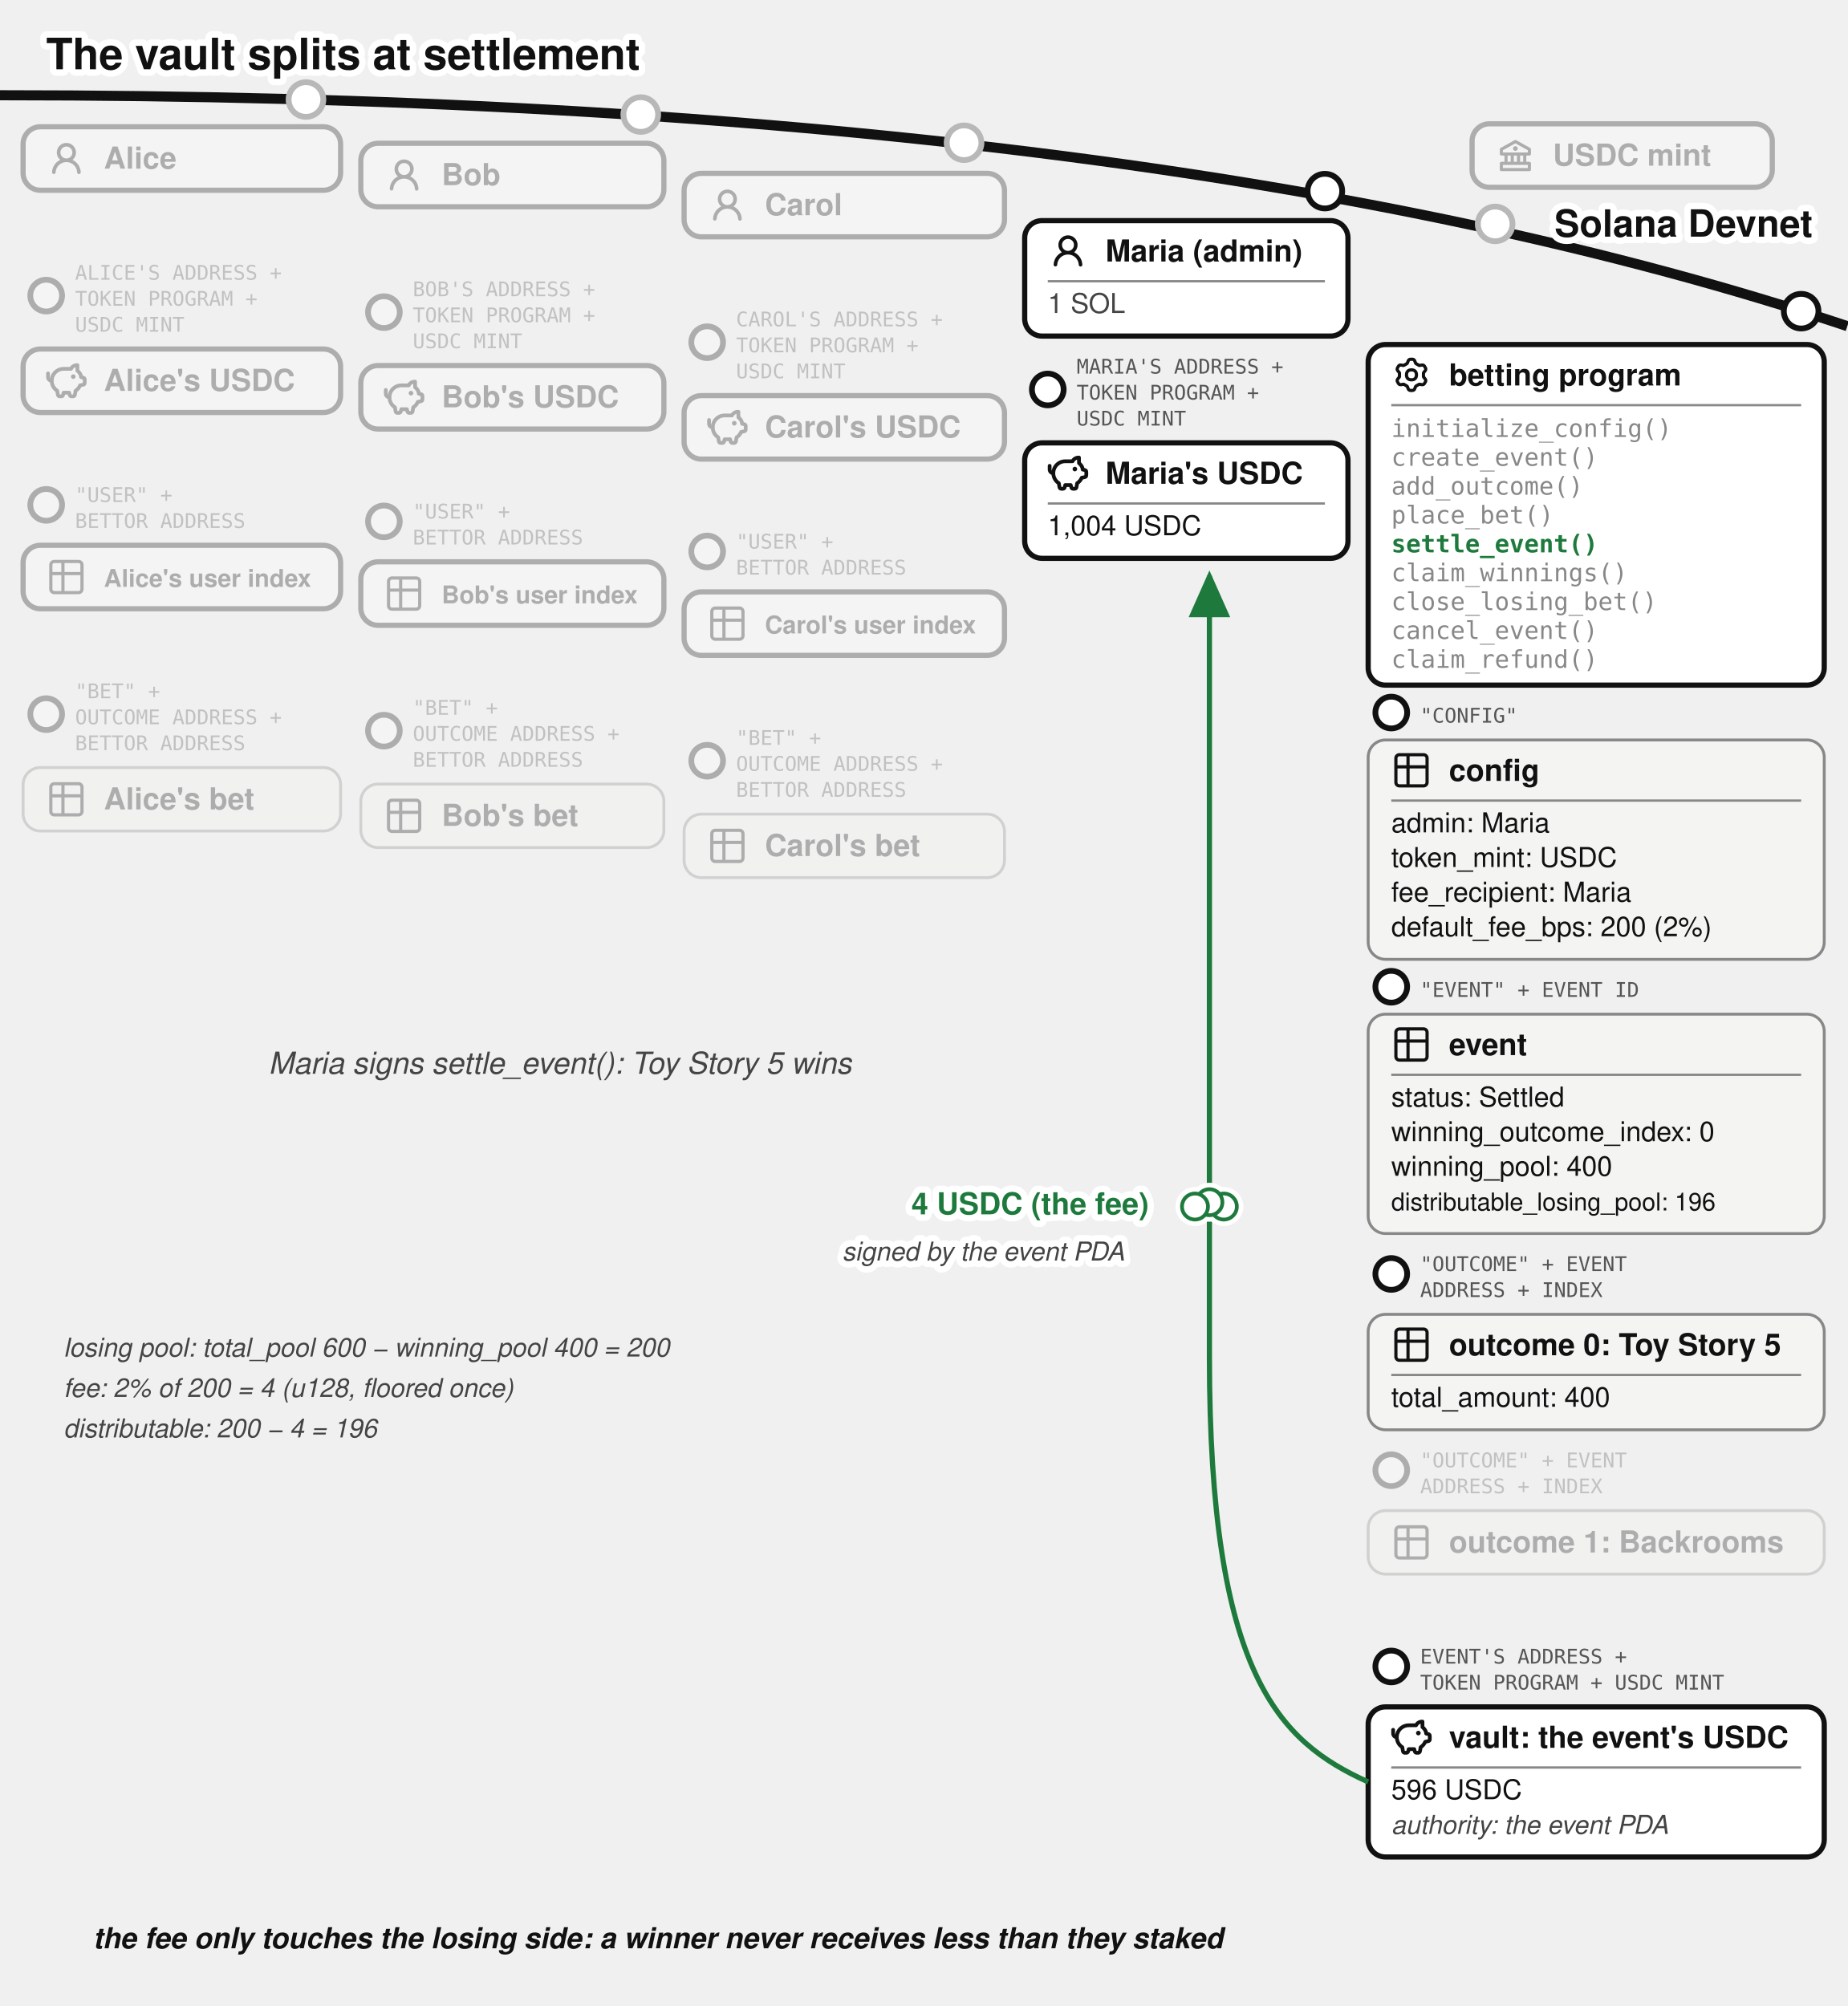
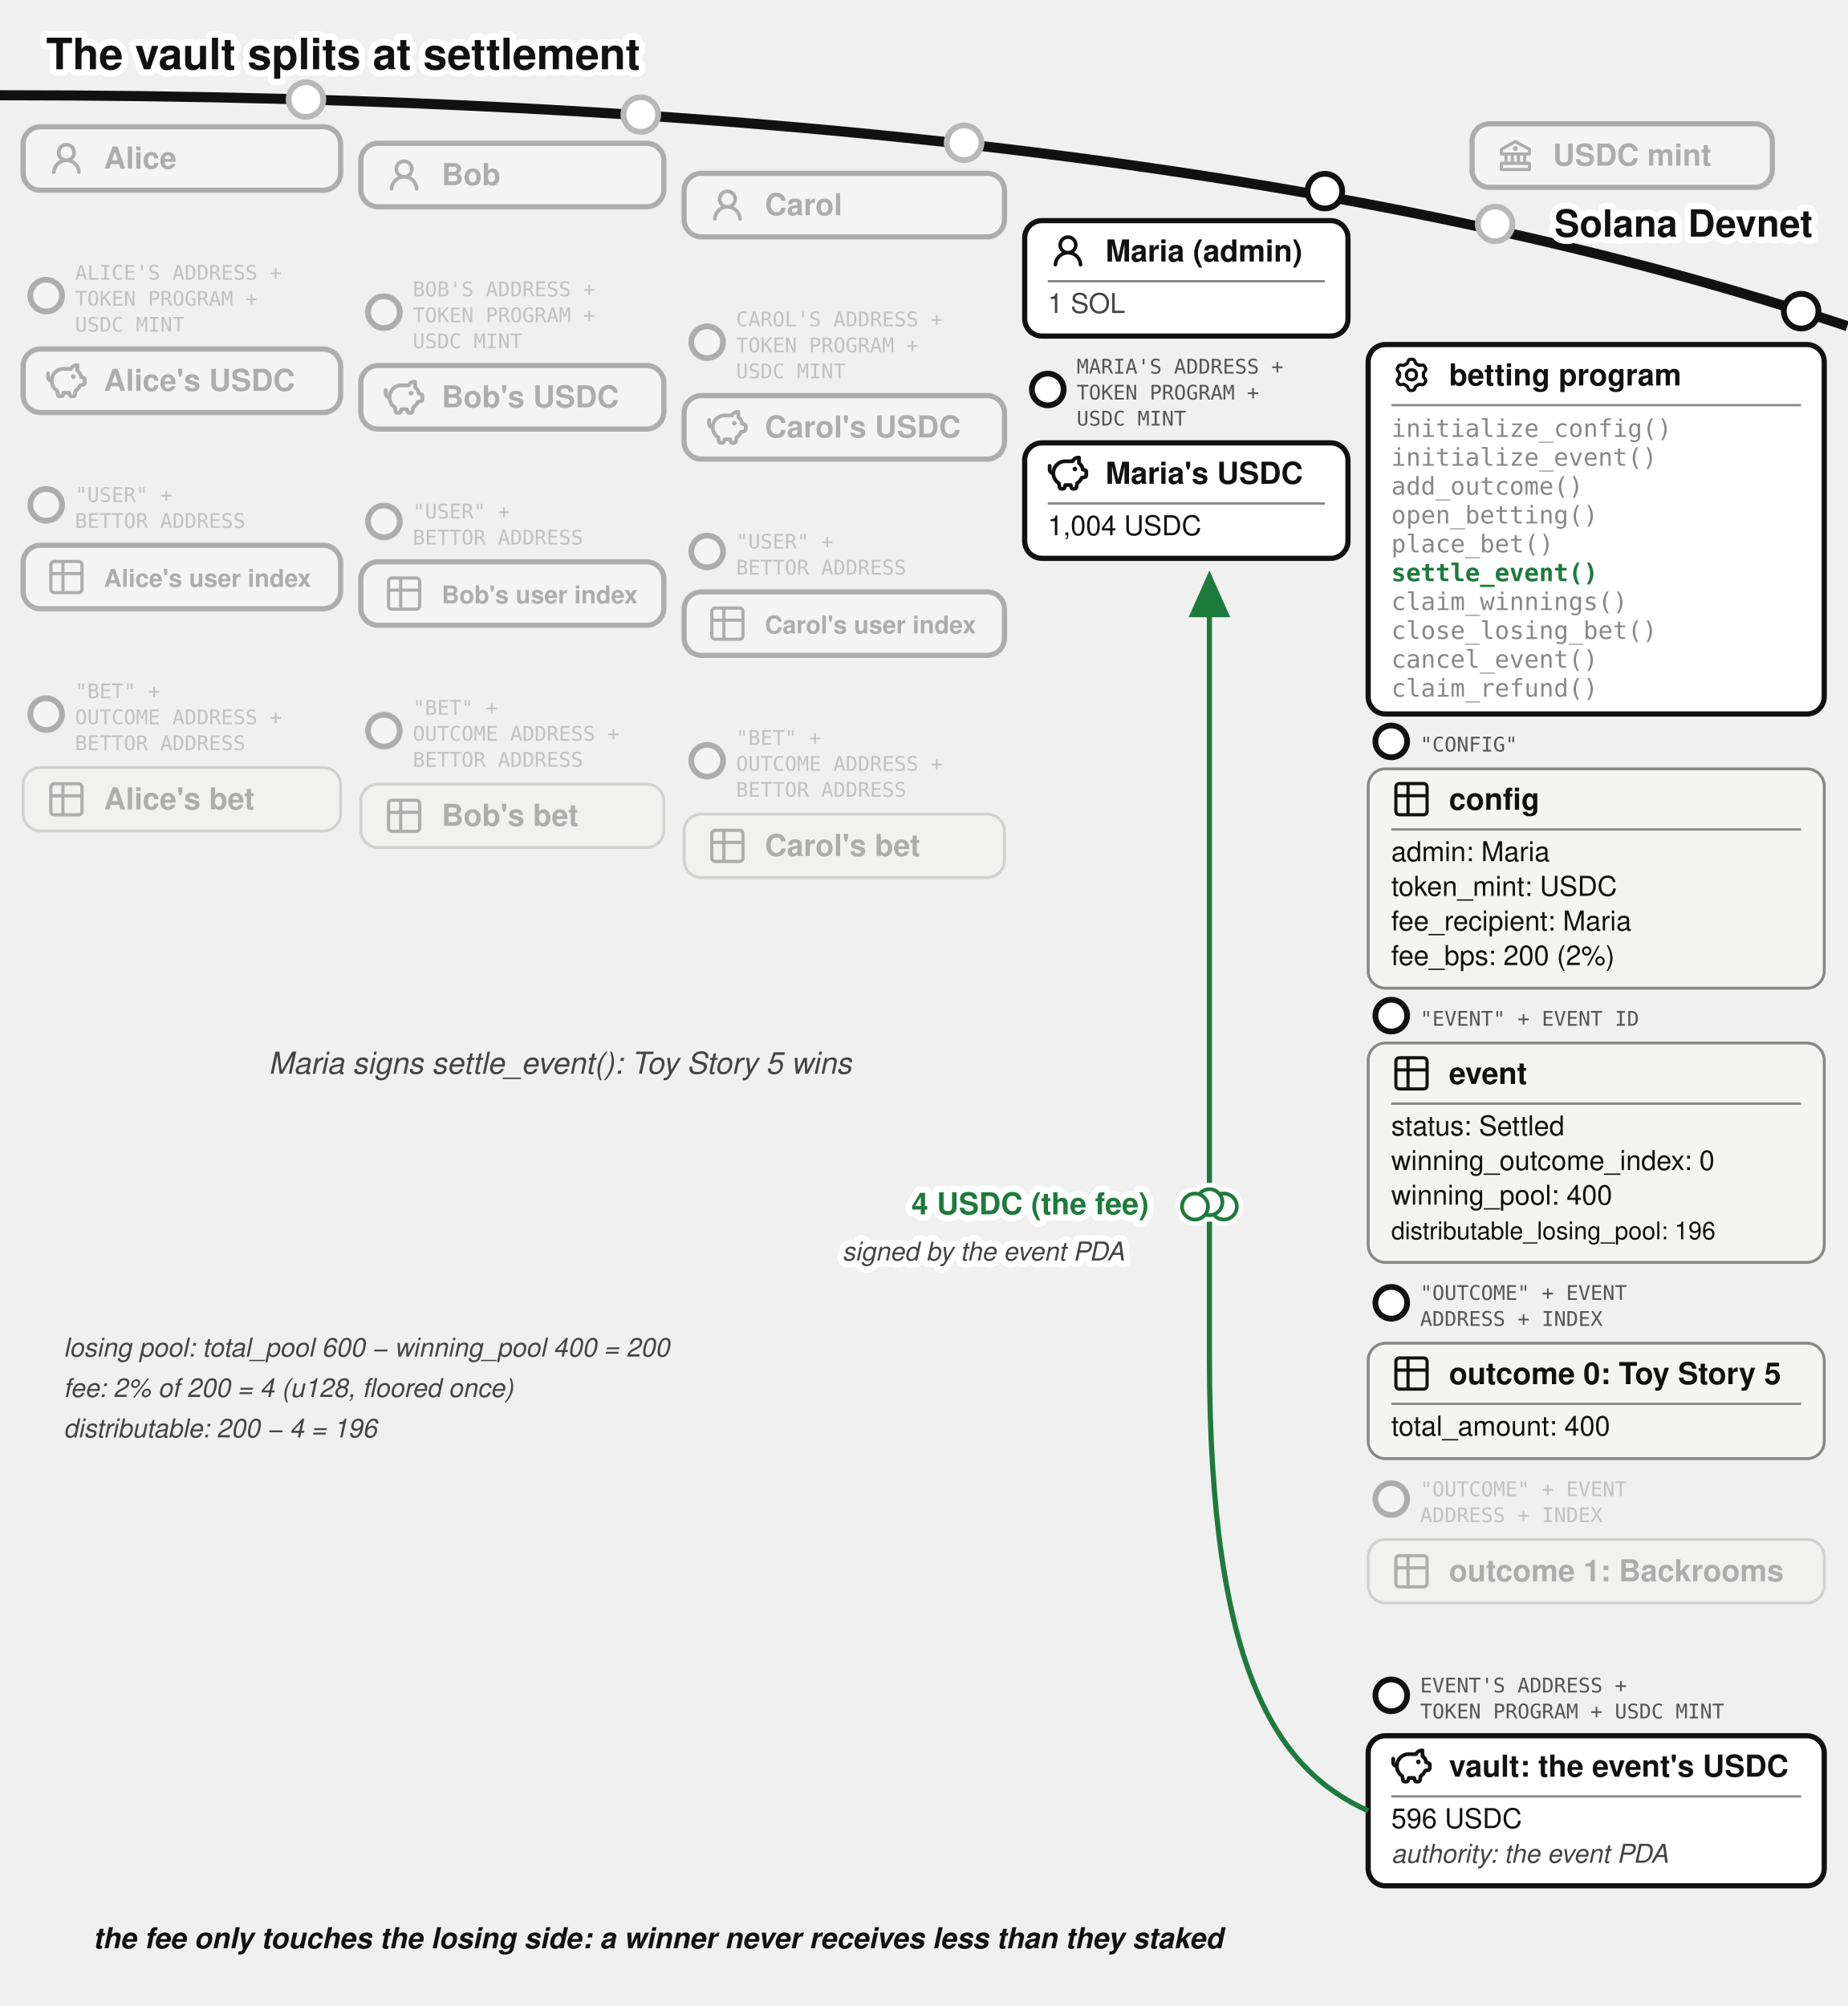
<svg xmlns="http://www.w3.org/2000/svg" viewBox="0 0 640 695" font-family="'Denim INK', Helvetica, Arial, sans-serif" fill="#111">
  <text stroke="#fff" stroke-width="4.5" paint-order="stroke" stroke-linejoin="round" x="16" y="24" font-size="15" font-weight="bold">The vault splits at settlement</text>
  <defs>
    <marker id="betting-settle-arr" markerWidth="9" markerHeight="8" refX="8" refY="4" orient="auto">
      <path d="M0,0 L9,4 L0,8 z" fill="#1e7a3c" />
    </marker>
    <marker id="betting-settle-arr-g" markerWidth="9" markerHeight="8" refX="8" refY="4" orient="auto">
      <path d="M0,0 L9,4 L0,8 z" fill="#777" />
    </marker>
  </defs>
  <path d="M 0,33 Q 400,33 640,113" fill="none" stroke="#111" stroke-width="3.5" />
  <text stroke="#fff" stroke-width="4.5" paint-order="stroke" stroke-linejoin="round" x="628" y="82" font-size="13" font-weight="bold" fill="#111" text-anchor="end">Solana Devnet</text>
  <circle cx="518" cy="77.573" r="7" fill="#fff" />
  <g opacity="0.3">
    <circle cx="518" cy="77.573" r="6" fill="#fff" stroke="#111" stroke-width="2" />
    <rect x="510" y="42.893" width="104" height="22" rx="6" fill="#fff" stroke="#111" stroke-width="1.8" />
    <g transform="translate(518,46.8932)">
      <g transform="translate(0.52,0.519) scale(0.54)" fill="#111">
        <path d="m21.49 7.13l-9-5a.99.99 0 0 0-.97 0l-9.01 5C2.19 7.31 2 7.64 2 8v3c0 .55.45 1 1 1h2v4H3c-.55 0-1 .45-1 1v4c0 .55.45 1 1 1h18c.55 0 1-.45 1-1v-4c0-.55-.45-1-1-1h-2v-4h2c.55 0 1-.45 1-1V8a1 1 0 0 0-.51-.87M7 12h2v4H7zm6 0v4h-2v-4zm7 6v2H4v-2zm-3-2h-2v-4h2zm3-6H4V8.59l8-4.44l8 4.44z" />
        <path d="M12 6a1.5 1.5 0 1 0 0 3a1.5 1.5 0 1 0 0-3" />
      </g>
    </g>
    <text x="538" y="57.39" font-size="10.5" font-weight="bold">USDC mint</text>
  </g>
  <circle cx="106" cy="34.484" r="7" fill="#fff" />
  <g opacity="0.3">
    <circle cx="106" cy="34.484" r="6" fill="#fff" stroke="#111" stroke-width="2" />
    <rect x="8" y="43.917" width="110" height="22" rx="6" fill="#fff" stroke="#111" stroke-width="1.8" />
    <g transform="translate(16,47.9168)">
      <g transform="translate(0.36,0.767) scale(0.8301)" fill="#111">
        <path d="M10.561 8.073a6 6 0 0 1 3.432 5.142a.75.75 0 1 1-1.498.07a4.5 4.5 0 0 0-8.99 0a.75.75 0 0 1-1.498-.07a6 6 0 0 1 3.431-5.142a3.999 3.999 0 1 1 5.123 0M10.5 5a2.5 2.5 0 1 0-5 0a2.5 2.5 0 0 0 5 0" />
      </g>
    </g>
    <text x="36" y="58.42" font-size="10.5" font-weight="bold">Alice</text>
  </g>
  <g opacity="0.3">
    <circle cx="16" cy="102.417" r="5.5" fill="#fff" stroke="#111" stroke-width="2" />
    <text x="26" y="96.917" font-size="7" font-family="'Andale Mono', monospace" fill="#555">ALICE'S ADDRESS +</text>
    <text x="26" y="105.917" font-size="7" font-family="'Andale Mono', monospace" fill="#555">TOKEN PROGRAM +</text>
    <text x="26" y="114.917" font-size="7" font-family="'Andale Mono', monospace" fill="#555">USDC MINT</text>
    <rect x="8" y="120.917" width="110" height="22" rx="6" fill="#fff" stroke="#111" stroke-width="1.8" />
    <g transform="translate(16,124.917)">
      <g transform="translate(-0.624,-0.624) scale(0.6353)" fill="none" stroke="#111" stroke-linecap="round" stroke-linejoin="round" stroke-width="2.047">
        <path d="M14.5 5.5h-4A6.5 6.5 0 0 0 7 17.478l.288 1.738c.07.423.105.635.202.798a1 1 0 0 0 .49.416c.178.07.392.07.822.07c.397 0 .596 0 .764-.062a1 1 0 0 0 .479-.374c.1-.148.15-.34.246-.727l.209-.837h3l.21.837c.096.386.144.58.245.727a1 1 0 0 0 .479.374c.168.062.367.062.764.062c.43 0 .644 0 .821-.07a1 1 0 0 0 .49-.416c.098-.163.133-.375.203-.798L17 17.478a6.5 6.5 0 0 0 2.502-2.978l.89-.178c.77-.154 1.155-.231 1.381-.508c.227-.276.227-.669.227-1.453v-.3c0-.75 0-1.124-.212-1.396c-.212-.27-.575-.362-1.303-.544L20 10c0-1.5-1.167-2.833-2-3.5v-3h-.264c-1.37 0-2.623.774-3.236 2" />
        <path d="M15.875 9.75h-.125m.25 0a.25.25 0 1 1-.5 0a.25.25 0 0 1 .5 0M2 8v2a2 2 0 0 0 2 2" />
      </g>
    </g>
    <text x="36" y="135.42" font-size="10.5" font-weight="bold">Alice's USDC</text>
  </g>
  <g opacity="0.3">
    <circle cx="16" cy="174.917" r="5.5" fill="#fff" stroke="#111" stroke-width="2" />
    <text x="26" y="173.917" font-size="7" font-family="'Andale Mono', monospace" fill="#555">"USER" +</text>
    <text x="26" y="182.917" font-size="7" font-family="'Andale Mono', monospace" fill="#555">BETTOR ADDRESS</text>
    <rect x="8" y="188.917" width="110" height="22" rx="6" fill="#fff" stroke="#111" stroke-width="1.8" />
    <g transform="translate(16,192.917)">
      <g transform="translate(-0.195,-0.195) scale(0.6)" fill="none" stroke="#111" stroke-linecap="round" stroke-linejoin="round" stroke-width="1.843">
        <path d="M3 5a2 2 0 0 1 2-2h14a2 2 0 0 1 2 2v14a2 2 0 0 1-2 2H5a2 2 0 0 1-2-2zm0 5h18M10 3v18" />
      </g>
    </g>
    <text x="36" y="203.317" font-size="8.5" font-weight="bold">Alice's user index</text>
  </g>
  <g opacity="0.3">
    <circle cx="16" cy="247.417" r="5.5" fill="#fff" stroke="#111" stroke-width="2" />
    <text x="26" y="241.917" font-size="7" font-family="'Andale Mono', monospace" fill="#555">"BET" +</text>
    <text x="26" y="250.917" font-size="7" font-family="'Andale Mono', monospace" fill="#555">OUTCOME ADDRESS +</text>
    <text x="26" y="259.917" font-size="7" font-family="'Andale Mono', monospace" fill="#555">BETTOR ADDRESS</text>
    <rect x="8" y="265.917" width="110" height="22" rx="6" fill="#f4f4f2" stroke="#888" />
    <g transform="translate(16,269.917)">
      <g transform="translate(-0.195,-0.195) scale(0.6)" fill="none" stroke="#111" stroke-linecap="round" stroke-linejoin="round" stroke-width="1.843">
        <path d="M3 5a2 2 0 0 1 2-2h14a2 2 0 0 1 2 2v14a2 2 0 0 1-2 2H5a2 2 0 0 1-2-2zm0 5h18M10 3v18" />
      </g>
    </g>
    <text x="36" y="280.42" font-size="10.5" font-weight="bold">Alice's bet</text>
  </g>
  <circle cx="222" cy="39.684" r="7" fill="#fff" />
  <g opacity="0.3">
    <circle cx="222" cy="39.684" r="6" fill="#fff" stroke="#111" stroke-width="2" />
    <rect x="125" y="49.644" width="105" height="22" rx="6" fill="#fff" stroke="#111" stroke-width="1.8" />
    <g transform="translate(133,53.6439)">
      <g transform="translate(0.36,0.767) scale(0.8301)" fill="#111">
        <path d="M10.561 8.073a6 6 0 0 1 3.432 5.142a.75.75 0 1 1-1.498.07a4.5 4.5 0 0 0-8.99 0a.75.75 0 0 1-1.498-.07a6 6 0 0 1 3.431-5.142a3.999 3.999 0 1 1 5.123 0M10.5 5a2.5 2.5 0 1 0-5 0a2.5 2.5 0 0 0 5 0" />
      </g>
    </g>
    <text x="153" y="64.14" font-size="10.5" font-weight="bold">Bob</text>
  </g>
  <g opacity="0.3">
    <circle cx="133" cy="108.144" r="5.5" fill="#fff" stroke="#111" stroke-width="2" />
    <text x="143" y="102.644" font-size="7" font-family="'Andale Mono', monospace" fill="#555">BOB'S ADDRESS +</text>
    <text x="143" y="111.644" font-size="7" font-family="'Andale Mono', monospace" fill="#555">TOKEN PROGRAM +</text>
    <text x="143" y="120.644" font-size="7" font-family="'Andale Mono', monospace" fill="#555">USDC MINT</text>
    <rect x="125" y="126.644" width="105" height="22" rx="6" fill="#fff" stroke="#111" stroke-width="1.8" />
    <g transform="translate(133,130.644)">
      <g transform="translate(-0.624,-0.624) scale(0.6353)" fill="none" stroke="#111" stroke-linecap="round" stroke-linejoin="round" stroke-width="2.047">
        <path d="M14.5 5.5h-4A6.5 6.5 0 0 0 7 17.478l.288 1.738c.07.423.105.635.202.798a1 1 0 0 0 .49.416c.178.07.392.07.822.07c.397 0 .596 0 .764-.062a1 1 0 0 0 .479-.374c.1-.148.15-.34.246-.727l.209-.837h3l.21.837c.096.386.144.58.245.727a1 1 0 0 0 .479.374c.168.062.367.062.764.062c.43 0 .644 0 .821-.07a1 1 0 0 0 .49-.416c.098-.163.133-.375.203-.798L17 17.478a6.5 6.5 0 0 0 2.502-2.978l.89-.178c.77-.154 1.155-.231 1.381-.508c.227-.276.227-.669.227-1.453v-.3c0-.75 0-1.124-.212-1.396c-.212-.27-.575-.362-1.303-.544L20 10c0-1.5-1.167-2.833-2-3.5v-3h-.264c-1.37 0-2.623.774-3.236 2" />
        <path d="M15.875 9.75h-.125m.25 0a.25.25 0 1 1-.5 0a.25.25 0 0 1 .5 0M2 8v2a2 2 0 0 0 2 2" />
      </g>
    </g>
    <text x="153" y="141.14" font-size="10.5" font-weight="bold">Bob's USDC</text>
  </g>
  <g opacity="0.3">
    <circle cx="133" cy="180.644" r="5.5" fill="#fff" stroke="#111" stroke-width="2" />
    <text x="143" y="179.644" font-size="7" font-family="'Andale Mono', monospace" fill="#555">"USER" +</text>
    <text x="143" y="188.644" font-size="7" font-family="'Andale Mono', monospace" fill="#555">BETTOR ADDRESS</text>
    <rect x="125" y="194.644" width="105" height="22" rx="6" fill="#fff" stroke="#111" stroke-width="1.8" />
    <g transform="translate(133,198.644)">
      <g transform="translate(-0.195,-0.195) scale(0.6)" fill="none" stroke="#111" stroke-linecap="round" stroke-linejoin="round" stroke-width="1.843">
        <path d="M3 5a2 2 0 0 1 2-2h14a2 2 0 0 1 2 2v14a2 2 0 0 1-2 2H5a2 2 0 0 1-2-2zm0 5h18M10 3v18" />
      </g>
    </g>
    <text x="153" y="209.044" font-size="8.5" font-weight="bold">Bob's user index</text>
  </g>
  <g opacity="0.3">
    <circle cx="133" cy="253.144" r="5.5" fill="#fff" stroke="#111" stroke-width="2" />
    <text x="143" y="247.644" font-size="7" font-family="'Andale Mono', monospace" fill="#555">"BET" +</text>
    <text x="143" y="256.644" font-size="7" font-family="'Andale Mono', monospace" fill="#555">OUTCOME ADDRESS +</text>
    <text x="143" y="265.644" font-size="7" font-family="'Andale Mono', monospace" fill="#555">BETTOR ADDRESS</text>
    <rect x="125" y="271.644" width="105" height="22" rx="6" fill="#f4f4f2" stroke="#888" />
    <g transform="translate(133,275.644)">
      <g transform="translate(-0.195,-0.195) scale(0.6)" fill="none" stroke="#111" stroke-linecap="round" stroke-linejoin="round" stroke-width="1.843">
        <path d="M3 5a2 2 0 0 1 2-2h14a2 2 0 0 1 2 2v14a2 2 0 0 1-2 2H5a2 2 0 0 1-2-2zm0 5h18M10 3v18" />
      </g>
    </g>
    <text x="153" y="286.14" font-size="10.5" font-weight="bold">Bob's bet</text>
  </g>
  <circle cx="334" cy="49.454" r="7" fill="#fff" />
  <g opacity="0.3">
    <circle cx="334" cy="49.454" r="6" fill="#fff" stroke="#111" stroke-width="2" />
    <rect x="237" y="60.062" width="111" height="22" rx="6" fill="#fff" stroke="#111" stroke-width="1.8" />
    <g transform="translate(245,64.0617)">
      <g transform="translate(0.36,0.767) scale(0.8301)" fill="#111">
        <path d="M10.561 8.073a6 6 0 0 1 3.432 5.142a.75.75 0 1 1-1.498.07a4.5 4.5 0 0 0-8.99 0a.75.75 0 0 1-1.498-.07a6 6 0 0 1 3.431-5.142a3.999 3.999 0 1 1 5.123 0M10.5 5a2.5 2.5 0 1 0-5 0a2.5 2.5 0 0 0 5 0" />
      </g>
    </g>
    <text x="265" y="74.56" font-size="10.5" font-weight="bold">Carol</text>
  </g>
  <g opacity="0.3">
    <circle cx="245" cy="118.562" r="5.5" fill="#fff" stroke="#111" stroke-width="2" />
    <text x="255" y="113.062" font-size="7" font-family="'Andale Mono', monospace" fill="#555">CAROL'S ADDRESS +</text>
    <text x="255" y="122.062" font-size="7" font-family="'Andale Mono', monospace" fill="#555">TOKEN PROGRAM +</text>
    <text x="255" y="131.062" font-size="7" font-family="'Andale Mono', monospace" fill="#555">USDC MINT</text>
    <rect x="237" y="137.062" width="111" height="22" rx="6" fill="#fff" stroke="#111" stroke-width="1.8" />
    <g transform="translate(245,141.062)">
      <g transform="translate(-0.624,-0.624) scale(0.6353)" fill="none" stroke="#111" stroke-linecap="round" stroke-linejoin="round" stroke-width="2.047">
        <path d="M14.5 5.5h-4A6.5 6.5 0 0 0 7 17.478l.288 1.738c.07.423.105.635.202.798a1 1 0 0 0 .49.416c.178.07.392.07.822.07c.397 0 .596 0 .764-.062a1 1 0 0 0 .479-.374c.1-.148.15-.34.246-.727l.209-.837h3l.21.837c.096.386.144.58.245.727a1 1 0 0 0 .479.374c.168.062.367.062.764.062c.43 0 .644 0 .821-.07a1 1 0 0 0 .49-.416c.098-.163.133-.375.203-.798L17 17.478a6.5 6.5 0 0 0 2.502-2.978l.89-.178c.77-.154 1.155-.231 1.381-.508c.227-.276.227-.669.227-1.453v-.3c0-.75 0-1.124-.212-1.396c-.212-.27-.575-.362-1.303-.544L20 10c0-1.5-1.167-2.833-2-3.5v-3h-.264c-1.37 0-2.623.774-3.236 2" />
        <path d="M15.875 9.75h-.125m.25 0a.25.25 0 1 1-.5 0a.25.25 0 0 1 .5 0M2 8v2a2 2 0 0 0 2 2" />
      </g>
    </g>
    <text x="265" y="151.56" font-size="10.5" font-weight="bold">Carol's USDC</text>
  </g>
  <g opacity="0.3">
    <circle cx="245" cy="191.062" r="5.5" fill="#fff" stroke="#111" stroke-width="2" />
    <text x="255" y="190.062" font-size="7" font-family="'Andale Mono', monospace" fill="#555">"USER" +</text>
    <text x="255" y="199.062" font-size="7" font-family="'Andale Mono', monospace" fill="#555">BETTOR ADDRESS</text>
    <rect x="237" y="205.062" width="111" height="22" rx="6" fill="#fff" stroke="#111" stroke-width="1.8" />
    <g transform="translate(245,209.062)">
      <g transform="translate(-0.195,-0.195) scale(0.6)" fill="none" stroke="#111" stroke-linecap="round" stroke-linejoin="round" stroke-width="1.843">
        <path d="M3 5a2 2 0 0 1 2-2h14a2 2 0 0 1 2 2v14a2 2 0 0 1-2 2H5a2 2 0 0 1-2-2zm0 5h18M10 3v18" />
      </g>
    </g>
    <text x="265" y="219.462" font-size="8.5" font-weight="bold">Carol's user index</text>
  </g>
  <g opacity="0.3">
    <circle cx="245" cy="263.562" r="5.5" fill="#fff" stroke="#111" stroke-width="2" />
    <text x="255" y="258.062" font-size="7" font-family="'Andale Mono', monospace" fill="#555">"BET" +</text>
    <text x="255" y="267.062" font-size="7" font-family="'Andale Mono', monospace" fill="#555">OUTCOME ADDRESS +</text>
    <text x="255" y="276.062" font-size="7" font-family="'Andale Mono', monospace" fill="#555">BETTOR ADDRESS</text>
    <rect x="237" y="282.062" width="111" height="22" rx="6" fill="#f4f4f2" stroke="#888" />
    <g transform="translate(245,286.062)">
      <g transform="translate(-0.195,-0.195) scale(0.6)" fill="none" stroke="#111" stroke-linecap="round" stroke-linejoin="round" stroke-width="1.843">
        <path d="M3 5a2 2 0 0 1 2-2h14a2 2 0 0 1 2 2v14a2 2 0 0 1-2 2H5a2 2 0 0 1-2-2zm0 5h18M10 3v18" />
      </g>
    </g>
    <text x="265" y="296.56" font-size="10.5" font-weight="bold">Carol's bet</text>
  </g>
  <g>
    <circle cx="459" cy="66.212" r="6" fill="#fff" stroke="#111" stroke-width="2" />
    <rect x="355" y="76.436" width="112" height="40" rx="6" fill="#fff" stroke="#111" stroke-width="1.8" />
    <g transform="translate(363,79.9364)">
      <g transform="translate(0.36,0.767) scale(0.8301)" fill="#111">
        <path d="M10.561 8.073a6 6 0 0 1 3.432 5.142a.75.75 0 1 1-1.498.07a4.5 4.5 0 0 0-8.99 0a.75.75 0 0 1-1.498-.07a6 6 0 0 1 3.431-5.142a3.999 3.999 0 1 1 5.123 0M10.5 5a2.5 2.5 0 1 0-5 0a2.5 2.5 0 0 0 5 0" />
      </g>
    </g>
    <text x="383" y="90.611" font-size="10.5" font-weight="bold">Maria (admin)</text>
    <line x1="363" y1="97.436" x2="459" y2="97.436" stroke="#888" stroke-width="0.8" />
    <text x="363" y="108.436" font-size="9.5" fill="#444">1 SOL</text>
  </g>
  <g>
    <circle cx="363" cy="134.936" r="5.5" fill="#fff" stroke="#111" stroke-width="2" />
    <text x="373" y="129.436" font-size="7" font-family="'Andale Mono', monospace" fill="#555">MARIA'S ADDRESS +</text>
    <text x="373" y="138.436" font-size="7" font-family="'Andale Mono', monospace" fill="#555">TOKEN PROGRAM +</text>
    <text x="373" y="147.436" font-size="7" font-family="'Andale Mono', monospace" fill="#555">USDC MINT</text>
    <rect x="355" y="153.436" width="112" height="40" rx="6" fill="#fff" stroke="#111" stroke-width="1.8" />
    <g transform="translate(363,156.936)">
      <g transform="translate(-0.624,-0.624) scale(0.6353)" fill="none" stroke="#111" stroke-linecap="round" stroke-linejoin="round" stroke-width="2.047">
        <path d="M14.5 5.5h-4A6.5 6.5 0 0 0 7 17.478l.288 1.738c.07.423.105.635.202.798a1 1 0 0 0 .49.416c.178.07.392.07.822.07c.397 0 .596 0 .764-.062a1 1 0 0 0 .479-.374c.1-.148.15-.34.246-.727l.209-.837h3l.21.837c.096.386.144.58.245.727a1 1 0 0 0 .479.374c.168.062.367.062.764.062c.43 0 .644 0 .821-.07a1 1 0 0 0 .49-.416c.098-.163.133-.375.203-.798L17 17.478a6.5 6.5 0 0 0 2.502-2.978l.89-.178c.77-.154 1.155-.231 1.381-.508c.227-.276.227-.669.227-1.453v-.3c0-.75 0-1.124-.212-1.396c-.212-.27-.575-.362-1.303-.544L20 10c0-1.5-1.167-2.833-2-3.5v-3h-.264c-1.37 0-2.623.774-3.236 2" />
        <path d="M15.875 9.75h-.125m.25 0a.25.25 0 1 1-.5 0a.25.25 0 0 1 .5 0M2 8v2a2 2 0 0 0 2 2" />
      </g>
    </g>
    <text x="383" y="167.611" font-size="10.5" font-weight="bold">Maria's USDC</text>
    <line x1="363" y1="174.436" x2="459" y2="174.436" stroke="#888" stroke-width="0.8" />
    <text x="363" y="185.436" font-size="9.5">1,004 USDC</text>
  </g>
  <g>
    <circle cx="624" cy="107.812" r="6" fill="#fff" stroke="#111" stroke-width="2" />
-     <rect x="474" y="119.37" width="158" height="118" rx="6" fill="#fff" stroke="#111" stroke-width="1.8" />
+     <rect x="474" y="119.37" width="158" height="128" rx="6" fill="#fff" stroke="#111" stroke-width="1.8" />
    <g transform="translate(482,122.87)">
      <g transform="translate(0.951,0.952) scale(0.864)" fill="none" stroke="#111" stroke-linecap="round" stroke-linejoin="round" stroke-width="1.28">
        <path d="M11.808 7.727c0 .05.017.1.048.14l.667.84a.96.96 0 0 1 .082 1.08l-.392.676a.96.96 0 0 1-.975.47l-1.063-.16a.23.23 0 0 0-.145.027l-1.26.727a.23.23 0 0 0-.096.112l-.392 1a.96.96 0 0 1-.893.611h-.782a.96.96 0 0 1-.893-.61l-.392-1a.23.23 0 0 0-.096-.113L3.967 10.8a.23.23 0 0 0-.145-.028l-1.063.162a.96.96 0 0 1-.976-.47l-.39-.677a.96.96 0 0 1 .08-1.08l.67-.84a.22.22 0 0 0 .05-.14V6.273c0-.05-.018-.1-.05-.14l-.67-.84a.96.96 0 0 1-.08-1.08l.39-.676a.96.96 0 0 1 .976-.47l1.06.16a.23.23 0 0 0 .145-.027l1.262-.73a.23.23 0 0 0 .096-.113l.394-.996A.96.96 0 0 1 6.61.75h.784a.96.96 0 0 1 .893.61l.392.997q.028.075.096.116l1.26.727a.23.23 0 0 0 .145.028l1.062-.162a.96.96 0 0 1 .976.47l.391.677a.96.96 0 0 1-.081 1.08l-.67.84a.22.22 0 0 0-.049.14v1.454Z" />
        <path d="M7 8.996c1.277 0 1.996-.719 1.996-1.996S8.277 5.004 7 5.004S5.004 5.723 5.004 7S5.723 8.996 7 8.996" />
      </g>
    </g>
    <text x="502" y="133.545" font-size="10.5" font-weight="bold">betting program</text>
    <line x1="482" y1="140.37" x2="624" y2="140.37" stroke="#888" stroke-width="0.8" />
    <text x="482" y="151.37" font-size="8.5" font-family="'DejaVu Sans Mono', Menlo, monospace" fill="#888">initialize_config()</text>
-     <text x="482" y="161.37" font-size="8.5" font-family="'DejaVu Sans Mono', Menlo, monospace" fill="#888">create_event()</text>
+     <text x="482" y="161.37" font-size="8.5" font-family="'DejaVu Sans Mono', Menlo, monospace" fill="#888">initialize_event()</text>
    <text x="482" y="171.37" font-size="8.5" font-family="'DejaVu Sans Mono', Menlo, monospace" fill="#888">add_outcome()</text>
-     <text x="482" y="181.37" font-size="8.5" font-family="'DejaVu Sans Mono', Menlo, monospace" fill="#888">place_bet()</text>
-     <text x="482" y="191.37" font-size="8.5" font-family="'DejaVu Sans Mono', Menlo, monospace" font-weight="bold" fill="#1e7a3c">settle_event()</text>
-     <text x="482" y="201.37" font-size="8.5" font-family="'DejaVu Sans Mono', Menlo, monospace" fill="#888">claim_winnings()</text>
-     <text x="482" y="211.37" font-size="8.5" font-family="'DejaVu Sans Mono', Menlo, monospace" fill="#888">close_losing_bet()</text>
-     <text x="482" y="221.37" font-size="8.5" font-family="'DejaVu Sans Mono', Menlo, monospace" fill="#888">cancel_event()</text>
-     <text x="482" y="231.37" font-size="8.5" font-family="'DejaVu Sans Mono', Menlo, monospace" fill="#888">claim_refund()</text>
-   </g>
-   <g>
-     <circle cx="482" cy="246.87" r="5.5" fill="#fff" stroke="#111" stroke-width="2" />
-     <text x="492" y="250.37" font-size="7" font-family="'Andale Mono', monospace" fill="#555">"CONFIG"</text>
-     <rect x="474" y="256.37" width="158" height="76" rx="6" fill="#f4f4f2" stroke="#888" />
-     <g transform="translate(482,259.87)">
-       <g transform="translate(-0.195,-0.195) scale(0.6)" fill="none" stroke="#111" stroke-linecap="round" stroke-linejoin="round" stroke-width="1.843">
-         <path d="M3 5a2 2 0 0 1 2-2h14a2 2 0 0 1 2 2v14a2 2 0 0 1-2 2H5a2 2 0 0 1-2-2zm0 5h18M10 3v18" />
-       </g>
-     </g>
-     <text x="502" y="270.545" font-size="10.5" font-weight="bold">config</text>
-     <line x1="482" y1="277.37" x2="624" y2="277.37" stroke="#888" stroke-width="0.8" />
-     <text x="482" y="288.37" font-size="9.5">admin: Maria</text>
-     <text x="482" y="300.37" font-size="9.5">token_mint: USDC</text>
-     <text x="482" y="312.37" font-size="9.5">fee_recipient: Maria</text>
-     <text x="482" y="324.37" font-size="9.5">default_fee_bps: 200 (2%)</text>
-   </g>
-   <g>
-     <circle cx="482" cy="341.87" r="5.5" fill="#fff" stroke="#111" stroke-width="2" />
-     <text x="492" y="345.37" font-size="7" font-family="'Andale Mono', monospace" fill="#555">"EVENT" + EVENT ID</text>
-     <rect x="474" y="351.37" width="158" height="76" rx="6" fill="#f4f4f2" stroke="#888" />
-     <g transform="translate(482,354.87)">
-       <g transform="translate(-0.195,-0.195) scale(0.6)" fill="none" stroke="#111" stroke-linecap="round" stroke-linejoin="round" stroke-width="1.843">
-         <path d="M3 5a2 2 0 0 1 2-2h14a2 2 0 0 1 2 2v14a2 2 0 0 1-2 2H5a2 2 0 0 1-2-2zm0 5h18M10 3v18" />
-       </g>
-     </g>
-     <text x="502" y="365.545" font-size="10.5" font-weight="bold">event</text>
-     <line x1="482" y1="372.37" x2="624" y2="372.37" stroke="#888" stroke-width="0.8" />
-     <text x="482" y="383.37" font-size="9.5">status: Settled</text>
-     <text x="482" y="395.37" font-size="9.5">winning_outcome_index: 0</text>
-     <text x="482" y="407.37" font-size="9.5">winning_pool: 400</text>
-     <text x="482" y="419.37" font-size="8.5">distributable_losing_pool: 196</text>
-   </g>
-   <g>
-     <circle cx="482" cy="441.37" r="5.5" fill="#fff" stroke="#111" stroke-width="2" />
-     <text x="492" y="440.37" font-size="7" font-family="'Andale Mono', monospace" fill="#555">"OUTCOME" + EVENT</text>
-     <text x="492" y="449.37" font-size="7" font-family="'Andale Mono', monospace" fill="#555">ADDRESS + INDEX</text>
-     <rect x="474" y="455.37" width="158" height="40" rx="6" fill="#f4f4f2" stroke="#888" />
-     <g transform="translate(482,458.87)">
-       <g transform="translate(-0.195,-0.195) scale(0.6)" fill="none" stroke="#111" stroke-linecap="round" stroke-linejoin="round" stroke-width="1.843">
-         <path d="M3 5a2 2 0 0 1 2-2h14a2 2 0 0 1 2 2v14a2 2 0 0 1-2 2H5a2 2 0 0 1-2-2zm0 5h18M10 3v18" />
-       </g>
-     </g>
-     <text x="502" y="469.545" font-size="10.5" font-weight="bold">outcome 0: Toy Story 5</text>
-     <line x1="482" y1="476.37" x2="624" y2="476.37" stroke="#888" stroke-width="0.8" />
-     <text x="482" y="487.37" font-size="9.5">total_amount: 400</text>
-   </g>
-   <g opacity="0.3">
-     <circle cx="482" cy="509.37" r="5.5" fill="#fff" stroke="#111" stroke-width="2" />
-     <text x="492" y="508.37" font-size="7" font-family="'Andale Mono', monospace" fill="#555">"OUTCOME" + EVENT</text>
-     <text x="492" y="517.37" font-size="7" font-family="'Andale Mono', monospace" fill="#555">ADDRESS + INDEX</text>
-     <rect x="474" y="523.37" width="158" height="22" rx="6" fill="#f4f4f2" stroke="#888" />
-     <g transform="translate(482,527.37)">
-       <g transform="translate(-0.195,-0.195) scale(0.6)" fill="none" stroke="#111" stroke-linecap="round" stroke-linejoin="round" stroke-width="1.843">
-         <path d="M3 5a2 2 0 0 1 2-2h14a2 2 0 0 1 2 2v14a2 2 0 0 1-2 2H5a2 2 0 0 1-2-2zm0 5h18M10 3v18" />
-       </g>
-     </g>
-     <text x="502" y="537.87" font-size="10.5" font-weight="bold">outcome 1: Backrooms</text>
-   </g>
-   <g>
-     <circle cx="482" cy="577.37" r="5.5" fill="#fff" stroke="#111" stroke-width="2" />
-     <text x="492" y="576.37" font-size="7" font-family="'Andale Mono', monospace" fill="#555">EVENT'S ADDRESS +</text>
-     <text x="492" y="585.37" font-size="7" font-family="'Andale Mono', monospace" fill="#555">TOKEN PROGRAM + USDC MINT</text>
-     <rect x="474" y="591.37" width="158" height="52" rx="6" fill="#fff" stroke="#111" stroke-width="1.8" />
-     <g transform="translate(482,594.87)">
-       <g transform="translate(-0.624,-0.624) scale(0.6353)" fill="none" stroke="#111" stroke-linecap="round" stroke-linejoin="round" stroke-width="2.047">
-         <path d="M14.5 5.5h-4A6.5 6.5 0 0 0 7 17.478l.288 1.738c.07.423.105.635.202.798a1 1 0 0 0 .49.416c.178.07.392.07.822.07c.397 0 .596 0 .764-.062a1 1 0 0 0 .479-.374c.1-.148.15-.34.246-.727l.209-.837h3l.21.837c.096.386.144.58.245.727a1 1 0 0 0 .479.374c.168.062.367.062.764.062c.43 0 .644 0 .821-.07a1 1 0 0 0 .49-.416c.098-.163.133-.375.203-.798L17 17.478a6.5 6.5 0 0 0 2.502-2.978l.89-.178c.77-.154 1.155-.231 1.381-.508c.227-.276.227-.669.227-1.453v-.3c0-.75 0-1.124-.212-1.396c-.212-.27-.575-.362-1.303-.544L20 10c0-1.5-1.167-2.833-2-3.5v-3h-.264c-1.37 0-2.623.774-3.236 2" />
-         <path d="M15.875 9.75h-.125m.25 0a.25.25 0 1 1-.5 0a.25.25 0 0 1 .5 0M2 8v2a2 2 0 0 0 2 2" />
-       </g>
-     </g>
-     <text x="502" y="605.545" font-size="10.5" font-weight="bold">vault: the event's USDC</text>
-     <line x1="482" y1="612.37" x2="624" y2="612.37" stroke="#888" stroke-width="0.8" />
-     <text x="482" y="623.37" font-size="9.5">596 USDC</text>
-     <text x="482" y="635.37" font-size="9" font-style="italic" fill="#444">authority: the event PDA</text>
-   </g>
-   <path d="M 474,617.37 C 443,603.37 419,580 419,470 C 419,360 419,260 419,199.436" fill="none" stroke="#1e7a3c" stroke-width="1.8" marker-end="url(#betting-settle-arr)" />
+     <text x="482" y="181.37" font-size="8.5" font-family="'DejaVu Sans Mono', Menlo, monospace" fill="#888">open_betting()</text>
+     <text x="482" y="191.37" font-size="8.5" font-family="'DejaVu Sans Mono', Menlo, monospace" fill="#888">place_bet()</text>
+     <text x="482" y="201.37" font-size="8.5" font-family="'DejaVu Sans Mono', Menlo, monospace" font-weight="bold" fill="#1e7a3c">settle_event()</text>
+     <text x="482" y="211.37" font-size="8.5" font-family="'DejaVu Sans Mono', Menlo, monospace" fill="#888">claim_winnings()</text>
+     <text x="482" y="221.37" font-size="8.5" font-family="'DejaVu Sans Mono', Menlo, monospace" fill="#888">close_losing_bet()</text>
+     <text x="482" y="231.37" font-size="8.5" font-family="'DejaVu Sans Mono', Menlo, monospace" fill="#888">cancel_event()</text>
+     <text x="482" y="241.37" font-size="8.5" font-family="'DejaVu Sans Mono', Menlo, monospace" fill="#888">claim_refund()</text>
+   </g>
+   <g>
+     <circle cx="482" cy="256.87" r="5.5" fill="#fff" stroke="#111" stroke-width="2" />
+     <text x="492" y="260.37" font-size="7" font-family="'Andale Mono', monospace" fill="#555">"CONFIG"</text>
+     <rect x="474" y="266.37" width="158" height="76" rx="6" fill="#f4f4f2" stroke="#888" />
+     <g transform="translate(482,269.87)">
+       <g transform="translate(-0.195,-0.195) scale(0.6)" fill="none" stroke="#111" stroke-linecap="round" stroke-linejoin="round" stroke-width="1.843">
+         <path d="M3 5a2 2 0 0 1 2-2h14a2 2 0 0 1 2 2v14a2 2 0 0 1-2 2H5a2 2 0 0 1-2-2zm0 5h18M10 3v18" />
+       </g>
+     </g>
+     <text x="502" y="280.545" font-size="10.5" font-weight="bold">config</text>
+     <line x1="482" y1="287.37" x2="624" y2="287.37" stroke="#888" stroke-width="0.8" />
+     <text x="482" y="298.37" font-size="9.5">admin: Maria</text>
+     <text x="482" y="310.37" font-size="9.5">token_mint: USDC</text>
+     <text x="482" y="322.37" font-size="9.5">fee_recipient: Maria</text>
+     <text x="482" y="334.37" font-size="9.5">fee_bps: 200 (2%)</text>
+   </g>
+   <g>
+     <circle cx="482" cy="351.87" r="5.5" fill="#fff" stroke="#111" stroke-width="2" />
+     <text x="492" y="355.37" font-size="7" font-family="'Andale Mono', monospace" fill="#555">"EVENT" + EVENT ID</text>
+     <rect x="474" y="361.37" width="158" height="76" rx="6" fill="#f4f4f2" stroke="#888" />
+     <g transform="translate(482,364.87)">
+       <g transform="translate(-0.195,-0.195) scale(0.6)" fill="none" stroke="#111" stroke-linecap="round" stroke-linejoin="round" stroke-width="1.843">
+         <path d="M3 5a2 2 0 0 1 2-2h14a2 2 0 0 1 2 2v14a2 2 0 0 1-2 2H5a2 2 0 0 1-2-2zm0 5h18M10 3v18" />
+       </g>
+     </g>
+     <text x="502" y="375.545" font-size="10.5" font-weight="bold">event</text>
+     <line x1="482" y1="382.37" x2="624" y2="382.37" stroke="#888" stroke-width="0.8" />
+     <text x="482" y="393.37" font-size="9.5">status: Settled</text>
+     <text x="482" y="405.37" font-size="9.5">winning_outcome_index: 0</text>
+     <text x="482" y="417.37" font-size="9.5">winning_pool: 400</text>
+     <text x="482" y="429.37" font-size="8.5">distributable_losing_pool: 196</text>
+   </g>
+   <g>
+     <circle cx="482" cy="451.37" r="5.5" fill="#fff" stroke="#111" stroke-width="2" />
+     <text x="492" y="450.37" font-size="7" font-family="'Andale Mono', monospace" fill="#555">"OUTCOME" + EVENT</text>
+     <text x="492" y="459.37" font-size="7" font-family="'Andale Mono', monospace" fill="#555">ADDRESS + INDEX</text>
+     <rect x="474" y="465.37" width="158" height="40" rx="6" fill="#f4f4f2" stroke="#888" />
+     <g transform="translate(482,468.87)">
+       <g transform="translate(-0.195,-0.195) scale(0.6)" fill="none" stroke="#111" stroke-linecap="round" stroke-linejoin="round" stroke-width="1.843">
+         <path d="M3 5a2 2 0 0 1 2-2h14a2 2 0 0 1 2 2v14a2 2 0 0 1-2 2H5a2 2 0 0 1-2-2zm0 5h18M10 3v18" />
+       </g>
+     </g>
+     <text x="502" y="479.545" font-size="10.5" font-weight="bold">outcome 0: Toy Story 5</text>
+     <line x1="482" y1="486.37" x2="624" y2="486.37" stroke="#888" stroke-width="0.8" />
+     <text x="482" y="497.37" font-size="9.5">total_amount: 400</text>
+   </g>
+   <g opacity="0.3">
+     <circle cx="482" cy="519.37" r="5.5" fill="#fff" stroke="#111" stroke-width="2" />
+     <text x="492" y="518.37" font-size="7" font-family="'Andale Mono', monospace" fill="#555">"OUTCOME" + EVENT</text>
+     <text x="492" y="527.37" font-size="7" font-family="'Andale Mono', monospace" fill="#555">ADDRESS + INDEX</text>
+     <rect x="474" y="533.37" width="158" height="22" rx="6" fill="#f4f4f2" stroke="#888" />
+     <g transform="translate(482,537.37)">
+       <g transform="translate(-0.195,-0.195) scale(0.6)" fill="none" stroke="#111" stroke-linecap="round" stroke-linejoin="round" stroke-width="1.843">
+         <path d="M3 5a2 2 0 0 1 2-2h14a2 2 0 0 1 2 2v14a2 2 0 0 1-2 2H5a2 2 0 0 1-2-2zm0 5h18M10 3v18" />
+       </g>
+     </g>
+     <text x="502" y="547.87" font-size="10.5" font-weight="bold">outcome 1: Backrooms</text>
+   </g>
+   <g>
+     <circle cx="482" cy="587.37" r="5.5" fill="#fff" stroke="#111" stroke-width="2" />
+     <text x="492" y="586.37" font-size="7" font-family="'Andale Mono', monospace" fill="#555">EVENT'S ADDRESS +</text>
+     <text x="492" y="595.37" font-size="7" font-family="'Andale Mono', monospace" fill="#555">TOKEN PROGRAM + USDC MINT</text>
+     <rect x="474" y="601.37" width="158" height="52" rx="6" fill="#fff" stroke="#111" stroke-width="1.8" />
+     <g transform="translate(482,604.87)">
+       <g transform="translate(-0.624,-0.624) scale(0.6353)" fill="none" stroke="#111" stroke-linecap="round" stroke-linejoin="round" stroke-width="2.047">
+         <path d="M14.5 5.5h-4A6.5 6.5 0 0 0 7 17.478l.288 1.738c.07.423.105.635.202.798a1 1 0 0 0 .49.416c.178.07.392.07.822.07c.397 0 .596 0 .764-.062a1 1 0 0 0 .479-.374c.1-.148.15-.34.246-.727l.209-.837h3l.21.837c.096.386.144.58.245.727a1 1 0 0 0 .479.374c.168.062.367.062.764.062c.43 0 .644 0 .821-.07a1 1 0 0 0 .49-.416c.098-.163.133-.375.203-.798L17 17.478a6.5 6.5 0 0 0 2.502-2.978l.89-.178c.77-.154 1.155-.231 1.381-.508c.227-.276.227-.669.227-1.453v-.3c0-.75 0-1.124-.212-1.396c-.212-.27-.575-.362-1.303-.544L20 10c0-1.5-1.167-2.833-2-3.5v-3h-.264c-1.37 0-2.623.774-3.236 2" />
+         <path d="M15.875 9.75h-.125m.25 0a.25.25 0 1 1-.5 0a.25.25 0 0 1 .5 0M2 8v2a2 2 0 0 0 2 2" />
+       </g>
+     </g>
+     <text x="502" y="615.545" font-size="10.5" font-weight="bold">vault: the event's USDC</text>
+     <line x1="482" y1="622.37" x2="624" y2="622.37" stroke="#888" stroke-width="0.8" />
+     <text x="482" y="633.37" font-size="9.5">596 USDC</text>
+     <text x="482" y="645.37" font-size="9" font-style="italic" fill="#444">authority: the event PDA</text>
+   </g>
+   <path d="M 474,627.37 C 443,613.37 419,580 419,470 C 419,360 419,260 419,199.436" fill="none" stroke="#1e7a3c" stroke-width="1.8" marker-end="url(#betting-settle-arr)" />
  <text text-anchor="end" stroke="#fff" stroke-width="4.5" paint-order="stroke" stroke-linejoin="round" x="398" y="420.72" font-size="10.5" font-weight="bold" fill="#1e7a3c">4 USDC (the fee)</text>
  <text stroke="#fff" stroke-width="4.5" paint-order="stroke" stroke-linejoin="round" x="389.51" y="436.72" font-size="9" font-style="italic" fill="#444" text-anchor="end">signed by the event PDA</text>
  <text x="194" y="372" font-size="10.5" fill="#444" font-style="italic" text-anchor="middle">Maria signs settle_event(): Toy Story 5 wins</text>
  <text x="22" y="470" font-size="9" fill="#444" font-style="italic">losing pool: total_pool 600 − winning_pool 400 = 200</text>
  <text x="22" y="484" font-size="9" fill="#444" font-style="italic">fee: 2% of 200 = 4 (u128, floored once)</text>
  <text x="22" y="498" font-size="9" fill="#444" font-style="italic">distributable: 200 − 4 = 196</text>
  <text x="228" y="675" font-size="10" font-weight="bold" font-style="italic" text-anchor="middle">the fee only touches the losing side: a winner never receives less than they staked</text>
  <g class="coin" transform="translate(419,416.52)" fill="#fff">
    <g stroke="#fff" stroke-width="4.5">
      <circle cx="5" cy="1.5" r="4.5" />
      <circle cx="0" cy="0" r="4.5" />
      <circle cx="-5" cy="1.5" r="4.5" />
    </g>
    <g stroke="#1e7a3c" stroke-width="1.3">
      <circle cx="5" cy="1.5" r="4.5" />
      <circle cx="0" cy="0" r="4.5" />
      <circle cx="-5" cy="1.5" r="4.5" />
    </g>
  </g>
</svg>
